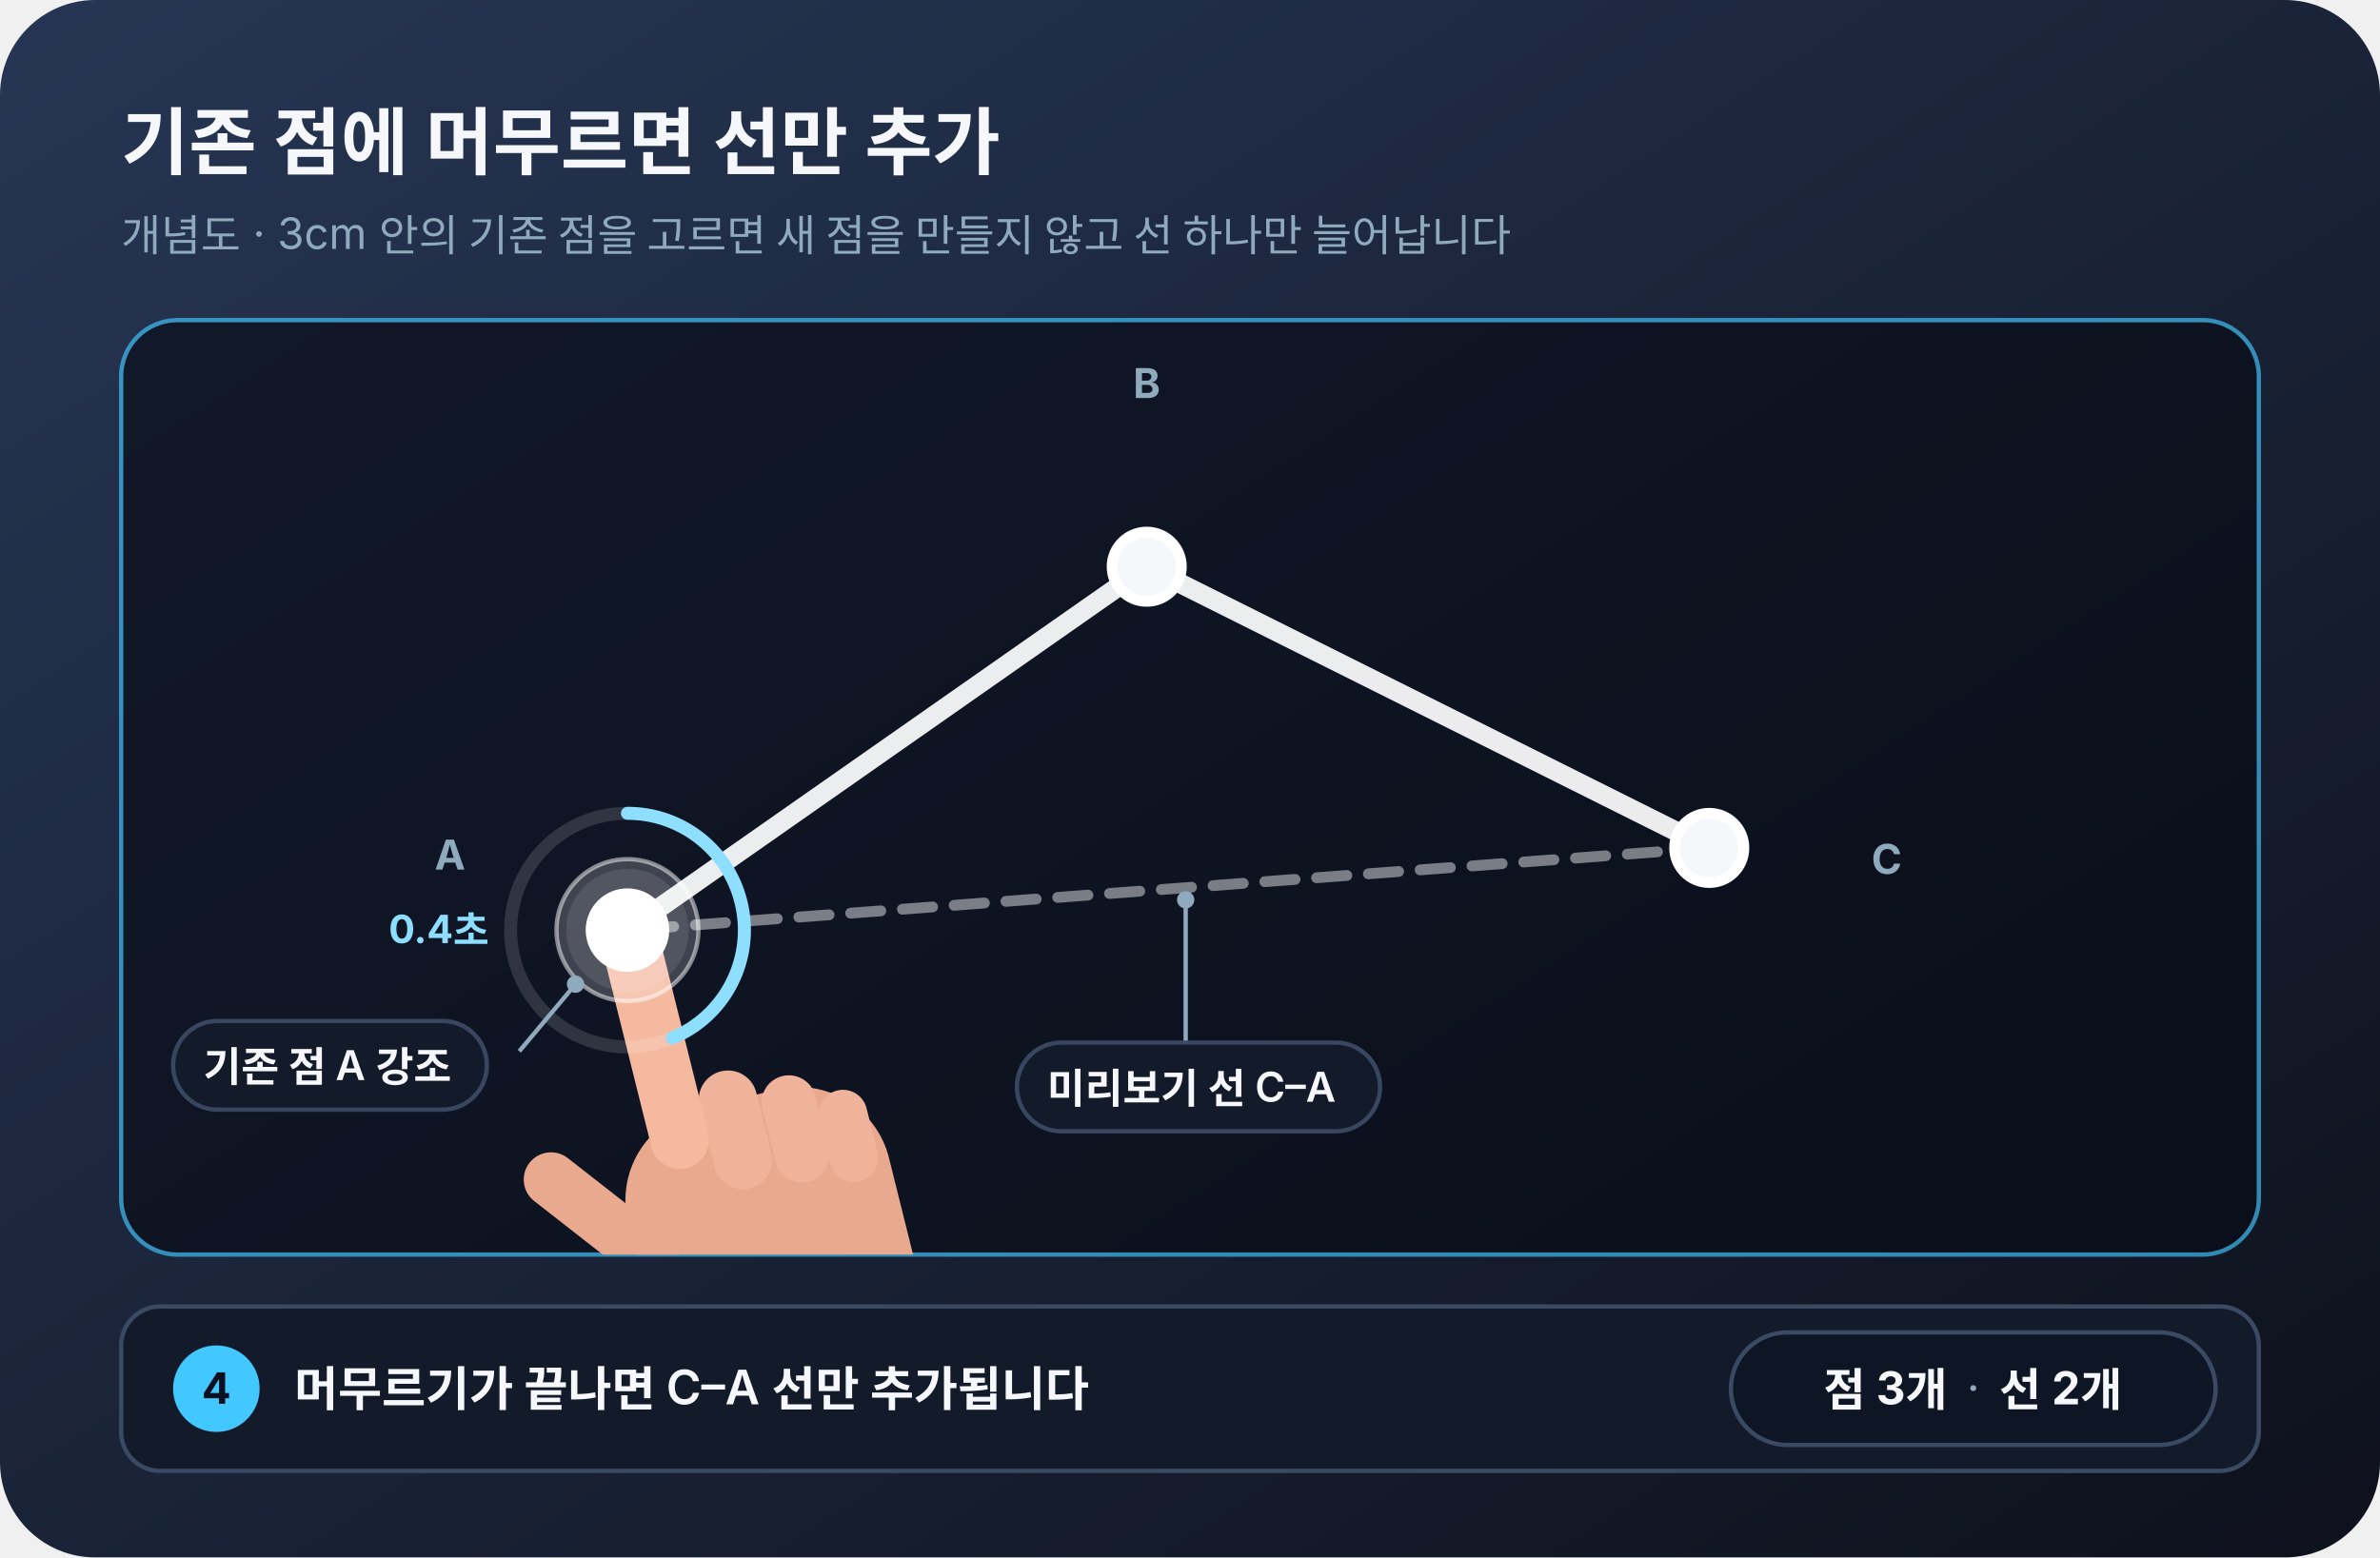
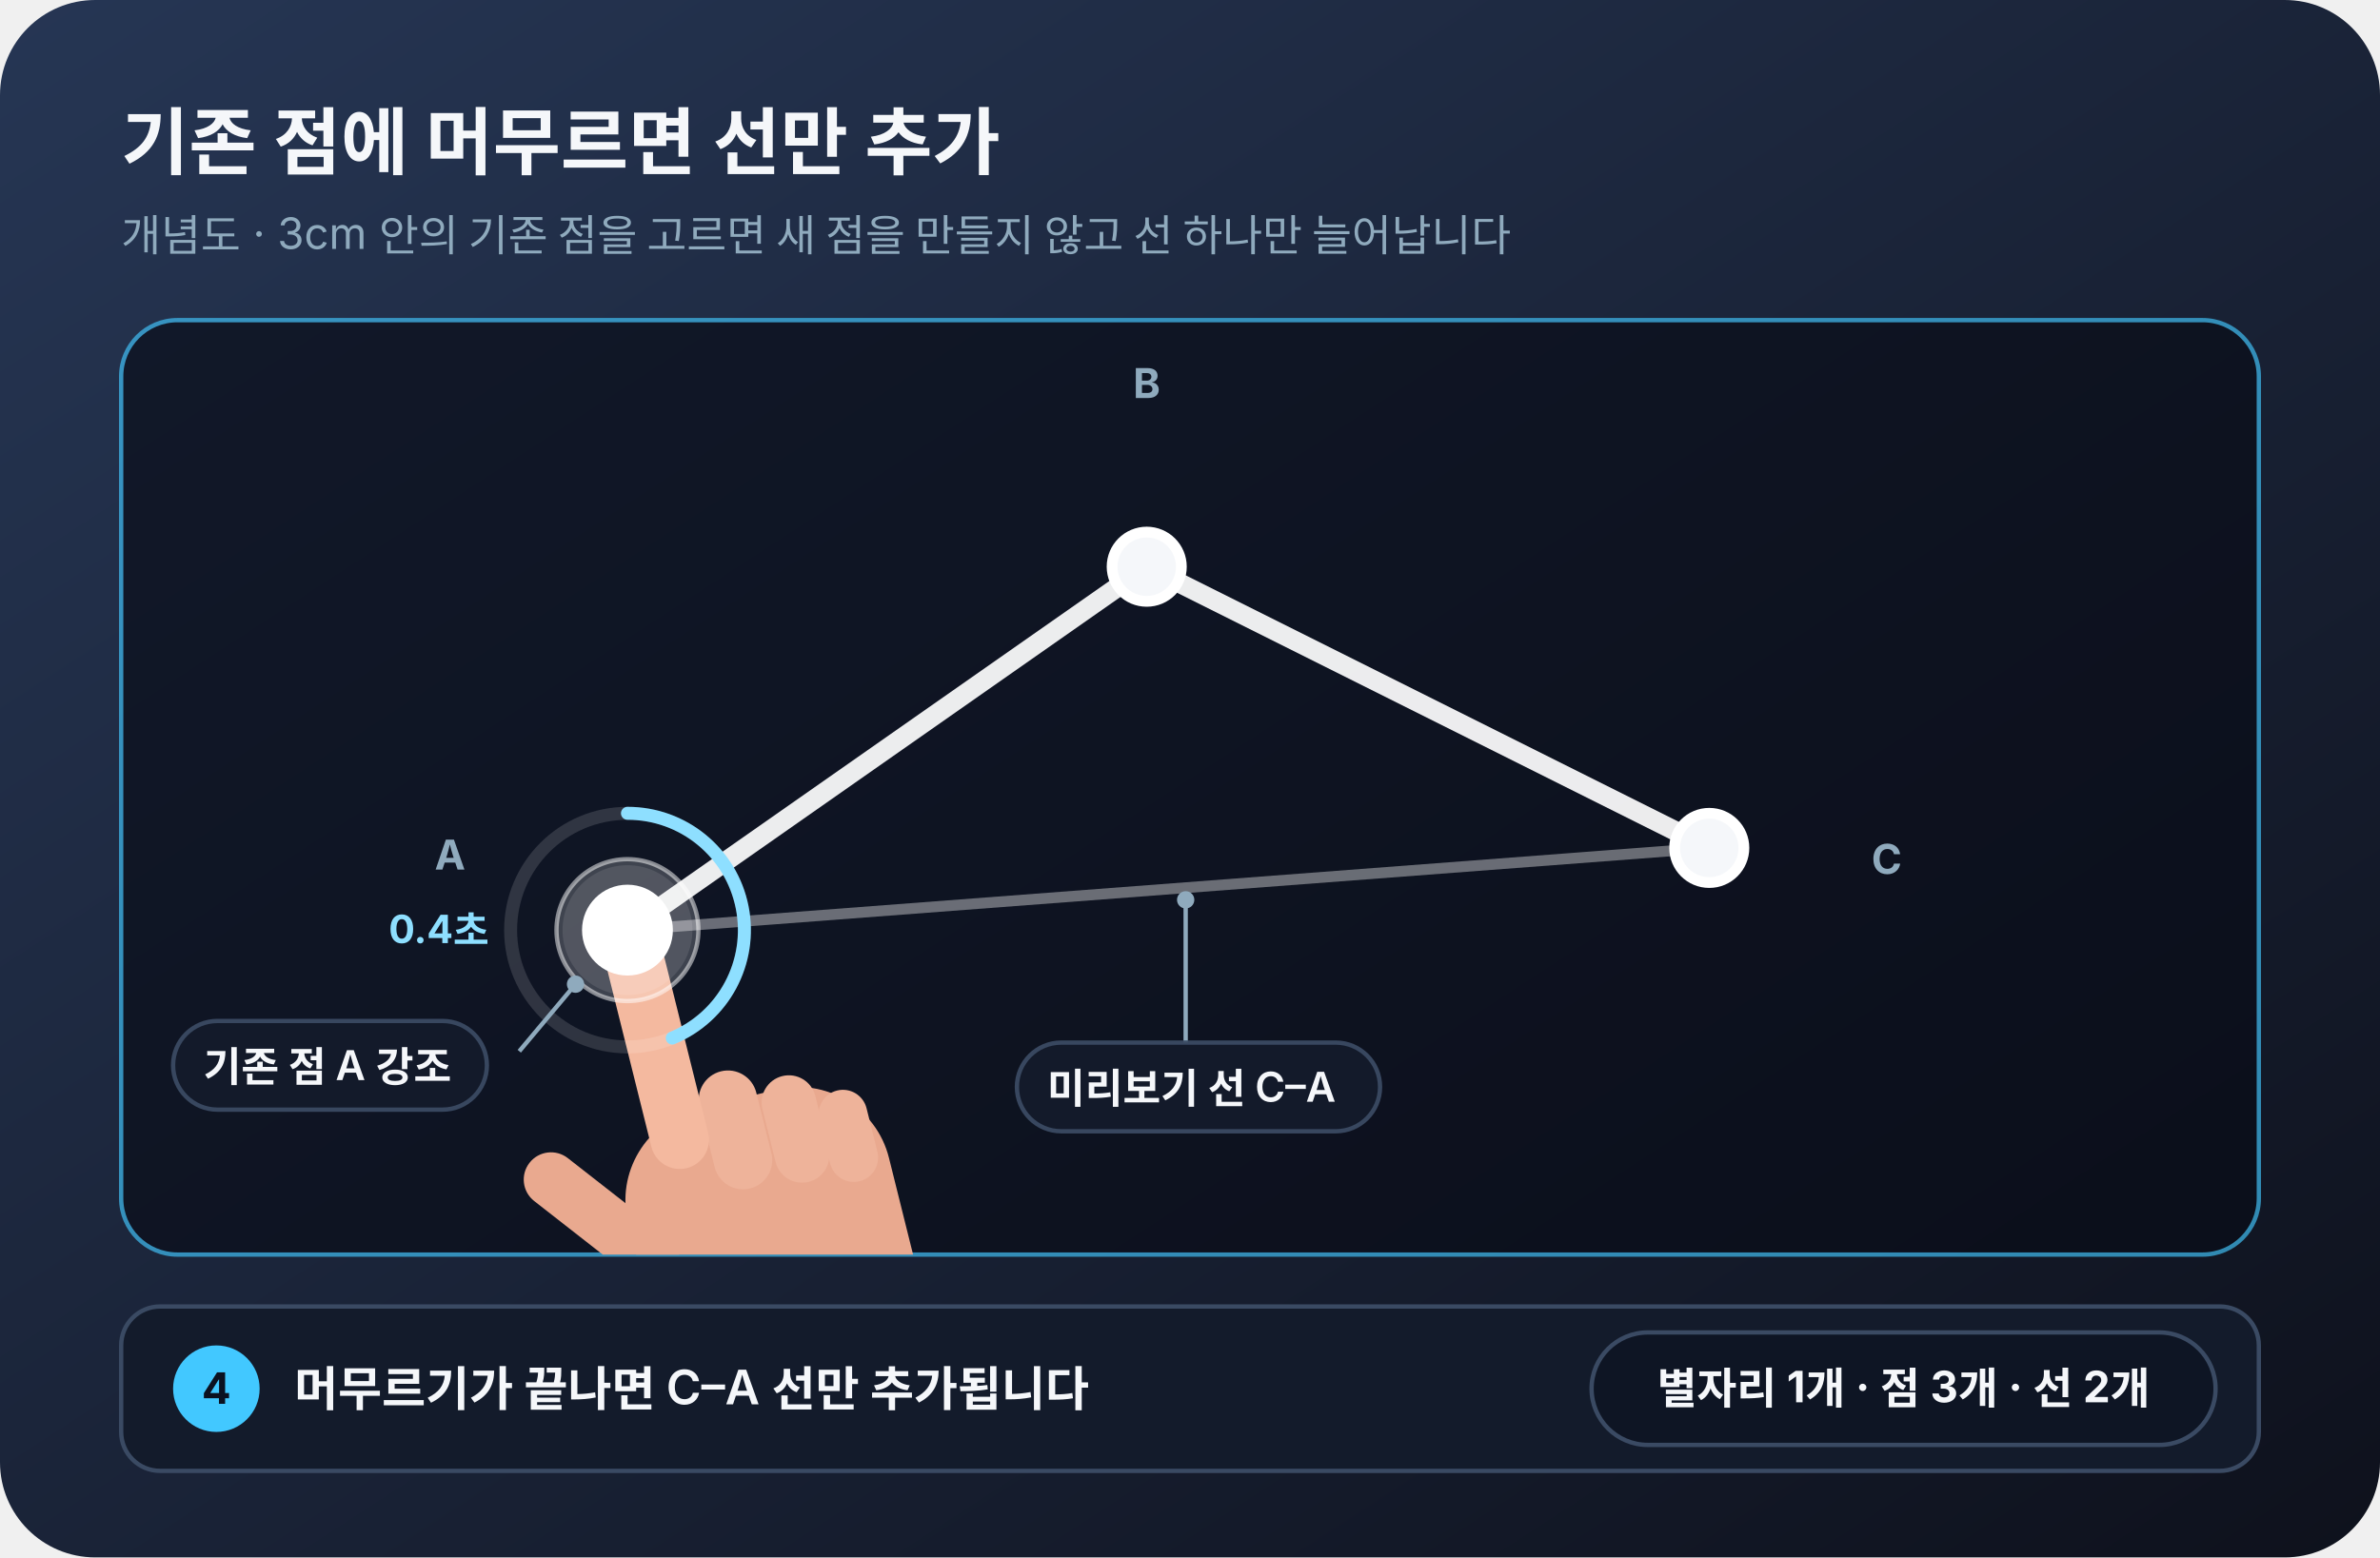
<svg xmlns="http://www.w3.org/2000/svg" width="1100" height="720" viewBox="0 0 1100 720" role="img" aria-labelledby="t d">
  <defs>
    <linearGradient id="bg" x1="0" y1="0" x2="1" y2="1">
      <stop stop-color="#263654" />
      <stop offset="1" stop-color="#0e111c" />
    </linearGradient>
    <linearGradient id="glass" x1="0" y1="0" x2="1" y2="1">
      <stop stop-color="#ffffff" stop-opacity=".22" />
      <stop offset="1" stop-color="#8adfff" stop-opacity=".07" />
    </linearGradient>
    <marker id="head" viewBox="0 0 12 12" refX="9" refY="6" markerWidth="7" markerHeight="7" orient="auto-start-reverse">
      <path d="M1 1 L11 6 L1 11 z" fill="#42c8ff" />
    </marker>
    <marker id="headw" viewBox="0 0 12 12" refX="9" refY="6" markerWidth="7" markerHeight="7" orient="auto-start-reverse">
      <path d="M1 1 L11 6 L1 11 z" fill="#8faabd" />
    </marker>
  </defs>
  <rect x="0" y="0" width="1100" height="720" rx="44" fill="url(#bg)" />
  <text x="56" y="78" fill="#f5f7fa" font-family="-apple-system,'SF Pro Text','Apple SD Gothic Neo',sans-serif" font-size="34" font-weight="700" text-anchor="start">기존 점에 머무르면 선만 추가</text>
  <text x="56" y="116" fill="#8faabd" font-family="-apple-system,'SF Pro Text','Apple SD Gothic Neo',sans-serif" font-size="20" font-weight="400" text-anchor="start">개념도 · 3cm 안의 기존 점을 고르면 새 점을 만들지 않고 선 하나만 늘어납니다</text>
  <defs>
    <clipPath id="scene">
      <rect x="56" y="148" width="988" height="432" rx="26" />
    </clipPath>
  </defs>
  <rect x="56" y="148" width="988" height="432" rx="26" fill="#070b15" stroke="#42c8ff" stroke-width="2" opacity="0.65" />
  <g clip-path="url(#scene)">
    <g transform="translate(290.0 430.0) rotate(-14) scale(0.9)">
      <g transform="translate(-26 170) rotate(-38)">
        <rect x="-14" y="-84" width="28" height="94" rx="14" fill="#e9a98f" />
      </g>
      <rect x="-36" y="98" width="138" height="170" rx="48" fill="#e9a98f" />
      <rect x="14" y="82" width="30" height="62" rx="15" fill="#eeb39a" />
      <rect x="45" y="92" width="28" height="56" rx="14" fill="#eeb39a" />
      <rect x="72" y="106" width="25" height="48" rx="12.5" fill="#eeb39a" />
      <rect x="-15" y="-8" width="30" height="134" rx="15" fill="#f4b99f" />
    </g>
  </g>
  <g opacity="1.00">
-     <line x1="290" y1="430" x2="530" y2="262" stroke="#ffffff" stroke-width="9" stroke-linecap="round" opacity="0.92" />
-     <line x1="530" y1="262" x2="790" y2="392" stroke="#ffffff" stroke-width="9" stroke-linecap="round" opacity="0.92" />
-     <line x1="790" y1="392" x2="290" y2="430" stroke="#ffffff" stroke-width="5" stroke-dasharray="14 10" stroke-linecap="round" opacity="0.45" />
-     <circle cx="290" cy="430" r="32.8" fill="#ffffff" opacity="0.20" />
-     <circle cx="290" cy="430" r="32.8" fill="none" stroke="#ffffff" stroke-width="2" opacity="0.50" />
-     <circle cx="290" cy="430" r="16" fill="#f5f7fa" stroke="#ffffff" stroke-width="5" opacity="1.00" />
+     <line x1="290.0" y1="430.0" x2="530.0" y2="262.0" stroke="#ffffff" stroke-width="9" stroke-linecap="round" opacity="0.92" />
+     <line x1="530.0" y1="262.0" x2="790.0" y2="392.0" stroke="#ffffff" stroke-width="9" stroke-linecap="round" opacity="0.92" />
+     <line x1="790.0" y1="392.0" x2="290.0" y2="430.0" stroke="#ffffff" stroke-width="5" stroke-linecap="round" opacity="0.38" />
+     <circle cx="290.0" cy="430.0" r="32.8" fill="#ffffff" opacity="0.20" />
+     <circle cx="290.0" cy="430.0" r="32.8" fill="none" stroke="#ffffff" stroke-width="2" opacity="0.50" />
+     <circle cx="290.0" cy="430.0" r="16" fill="#f5f7fa" stroke="#ffffff" stroke-width="5" opacity="1.00" />
    <text x="208" y="402" fill="#8faabd" font-family="-apple-system,'SF Pro Text','Apple SD Gothic Neo',sans-serif" font-size="19" font-weight="700" text-anchor="middle">A</text>
-     <circle cx="530" cy="262" r="16" fill="#f5f7fa" stroke="#ffffff" stroke-width="5" opacity="1.00" />
+     <circle cx="530.0" cy="262.0" r="16" fill="#f5f7fa" stroke="#ffffff" stroke-width="5" opacity="1.00" />
    <text x="530" y="184" fill="#8faabd" font-family="-apple-system,'SF Pro Text','Apple SD Gothic Neo',sans-serif" font-size="19" font-weight="700" text-anchor="middle">B</text>
-     <circle cx="790" cy="392" r="16" fill="#f5f7fa" stroke="#ffffff" stroke-width="5" opacity="1.00" />
+     <circle cx="790.0" cy="392.0" r="16" fill="#f5f7fa" stroke="#ffffff" stroke-width="5" opacity="1.00" />
    <text x="872" y="404" fill="#8faabd" font-family="-apple-system,'SF Pro Text','Apple SD Gothic Neo',sans-serif" font-size="19" font-weight="700" text-anchor="middle">C</text>
  </g>
-   <circle cx="290.0" cy="430.0" r="28.3" fill="#ffffff" opacity=".10" />
-   <circle cx="290.0" cy="430.0" r="19.3" fill="#ffffff" opacity="1" />
+   <circle cx="290.0" cy="430.0" r="30.0" fill="#ffffff" opacity=".10" />
+   <circle cx="290.0" cy="430.0" r="21.0" fill="#ffffff" opacity="1" />
  <circle cx="290.0" cy="430.0" r="54" fill="none" stroke="#ffffff" stroke-width="6" opacity=".14" />
  <path d="M290.0 376.0 A54 54 0 0 1 310.7 479.9" fill="none" stroke="#8edfff" stroke-width="6" stroke-linecap="round" />
  <text x="226" y="436" fill="#8edfff" font-family="-apple-system,'SF Pro Text','Apple SD Gothic Neo',sans-serif" font-size="18" font-weight="650" text-anchor="end">0.4초</text>
  <line x1="240" y1="486" x2="266" y2="455" stroke="#8faabd" stroke-width="2" />
  <circle cx="266" cy="455" r="4" fill="#8faabd" />
  <rect x="80" y="472" width="145.04" height="41" rx="20.5" fill="#131b2b" stroke="#3a4a63" stroke-width="2" opacity="0.94" />
  <text x="94" y="500" fill="#f5f7fa" font-family="-apple-system,'SF Pro Text','Apple SD Gothic Neo',sans-serif" font-size="19" font-weight="600" text-anchor="start">기존 점 A 강조</text>
  <line x1="548" y1="482" x2="548" y2="416" stroke="#8faabd" stroke-width="2" />
  <circle cx="548" cy="416" r="4" fill="#8faabd" />
  <rect x="470" y="482" width="167.84" height="41" rx="20.5" fill="#131b2b" stroke="#3a4a63" stroke-width="2" opacity="0.94" />
  <text x="484" y="510" fill="#f5f7fa" font-family="-apple-system,'SF Pro Text','Apple SD Gothic Neo',sans-serif" font-size="19" font-weight="600" text-anchor="start">미리보기 선 C–A</text>
  <rect x="56" y="604" width="988" height="76" rx="18" fill="#131b2b" stroke="#3a4a63" stroke-width="2" />
  <circle cx="100" cy="642" r="20" fill="#42c8ff" />
  <text x="100" y="649" fill="#0b1120" font-family="-apple-system,'SF Pro Text','Apple SD Gothic Neo',sans-serif" font-size="20" font-weight="700" text-anchor="middle">4</text>
  <text x="136" y="650" fill="#f5f7fa" font-family="-apple-system,'SF Pro Text','Apple SD Gothic Neo',sans-serif" font-size="22" font-weight="600" text-anchor="start">머무르기가 끝나면 C–A 선만 추가됩니다</text>
-   <rect x="800" y="616" width="224" height="52" rx="26" fill="#0e1524" stroke="#3a4a63" stroke-width="2" />
-   <text x="900" y="650" fill="#f5f7fa" font-family="-apple-system,'SF Pro Text','Apple SD Gothic Neo',sans-serif" font-size="21" font-weight="650" text-anchor="end">점 3개</text>
-   <text x="912" y="649" fill="#8faabd" font-family="-apple-system,'SF Pro Text','Apple SD Gothic Neo',sans-serif" font-size="21" font-weight="400" text-anchor="middle">·</text>
-   <text x="924" y="650" fill="#f5f7fa" font-family="-apple-system,'SF Pro Text','Apple SD Gothic Neo',sans-serif" font-size="21" font-weight="650" text-anchor="start">선 2개</text>
+   <rect x="735.6" y="616" width="288.4" height="52" rx="26" fill="#0e1524" stroke="#3a4a63" stroke-width="2" />
+   <text x="879.8" y="649" fill="#f5f7fa" font-family="-apple-system,'SF Pro Text','Apple SD Gothic Neo',sans-serif" font-size="20" font-weight="650" text-anchor="middle">별자리 1개 · 점 3개 · 선 2개</text>
</svg>
